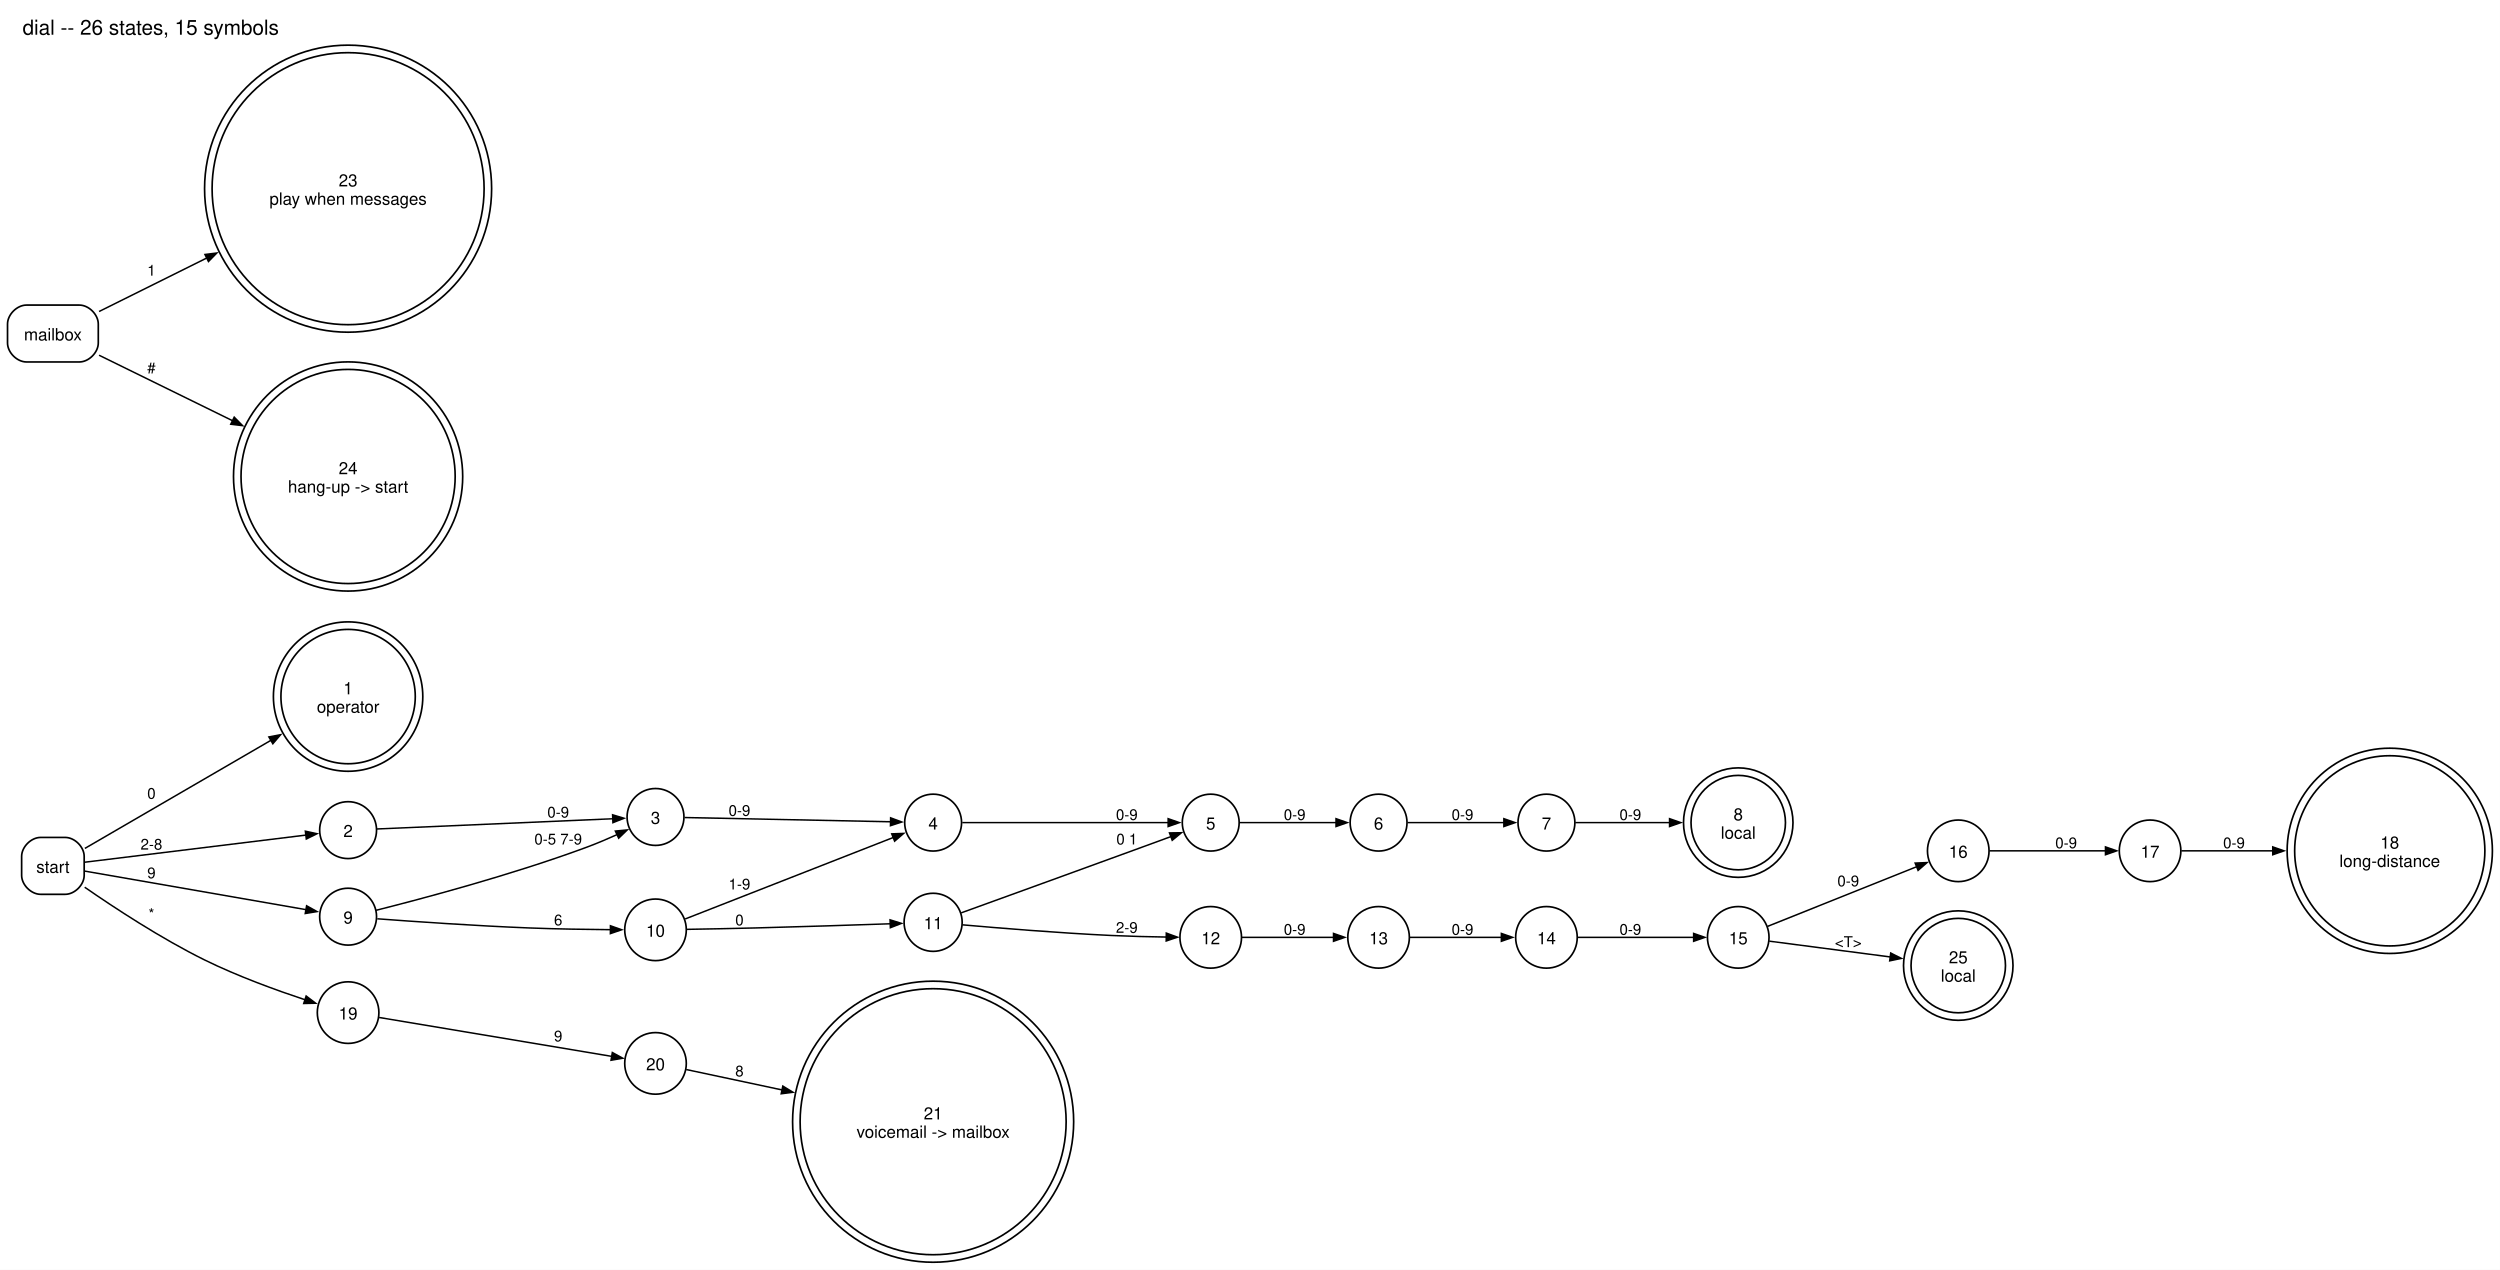
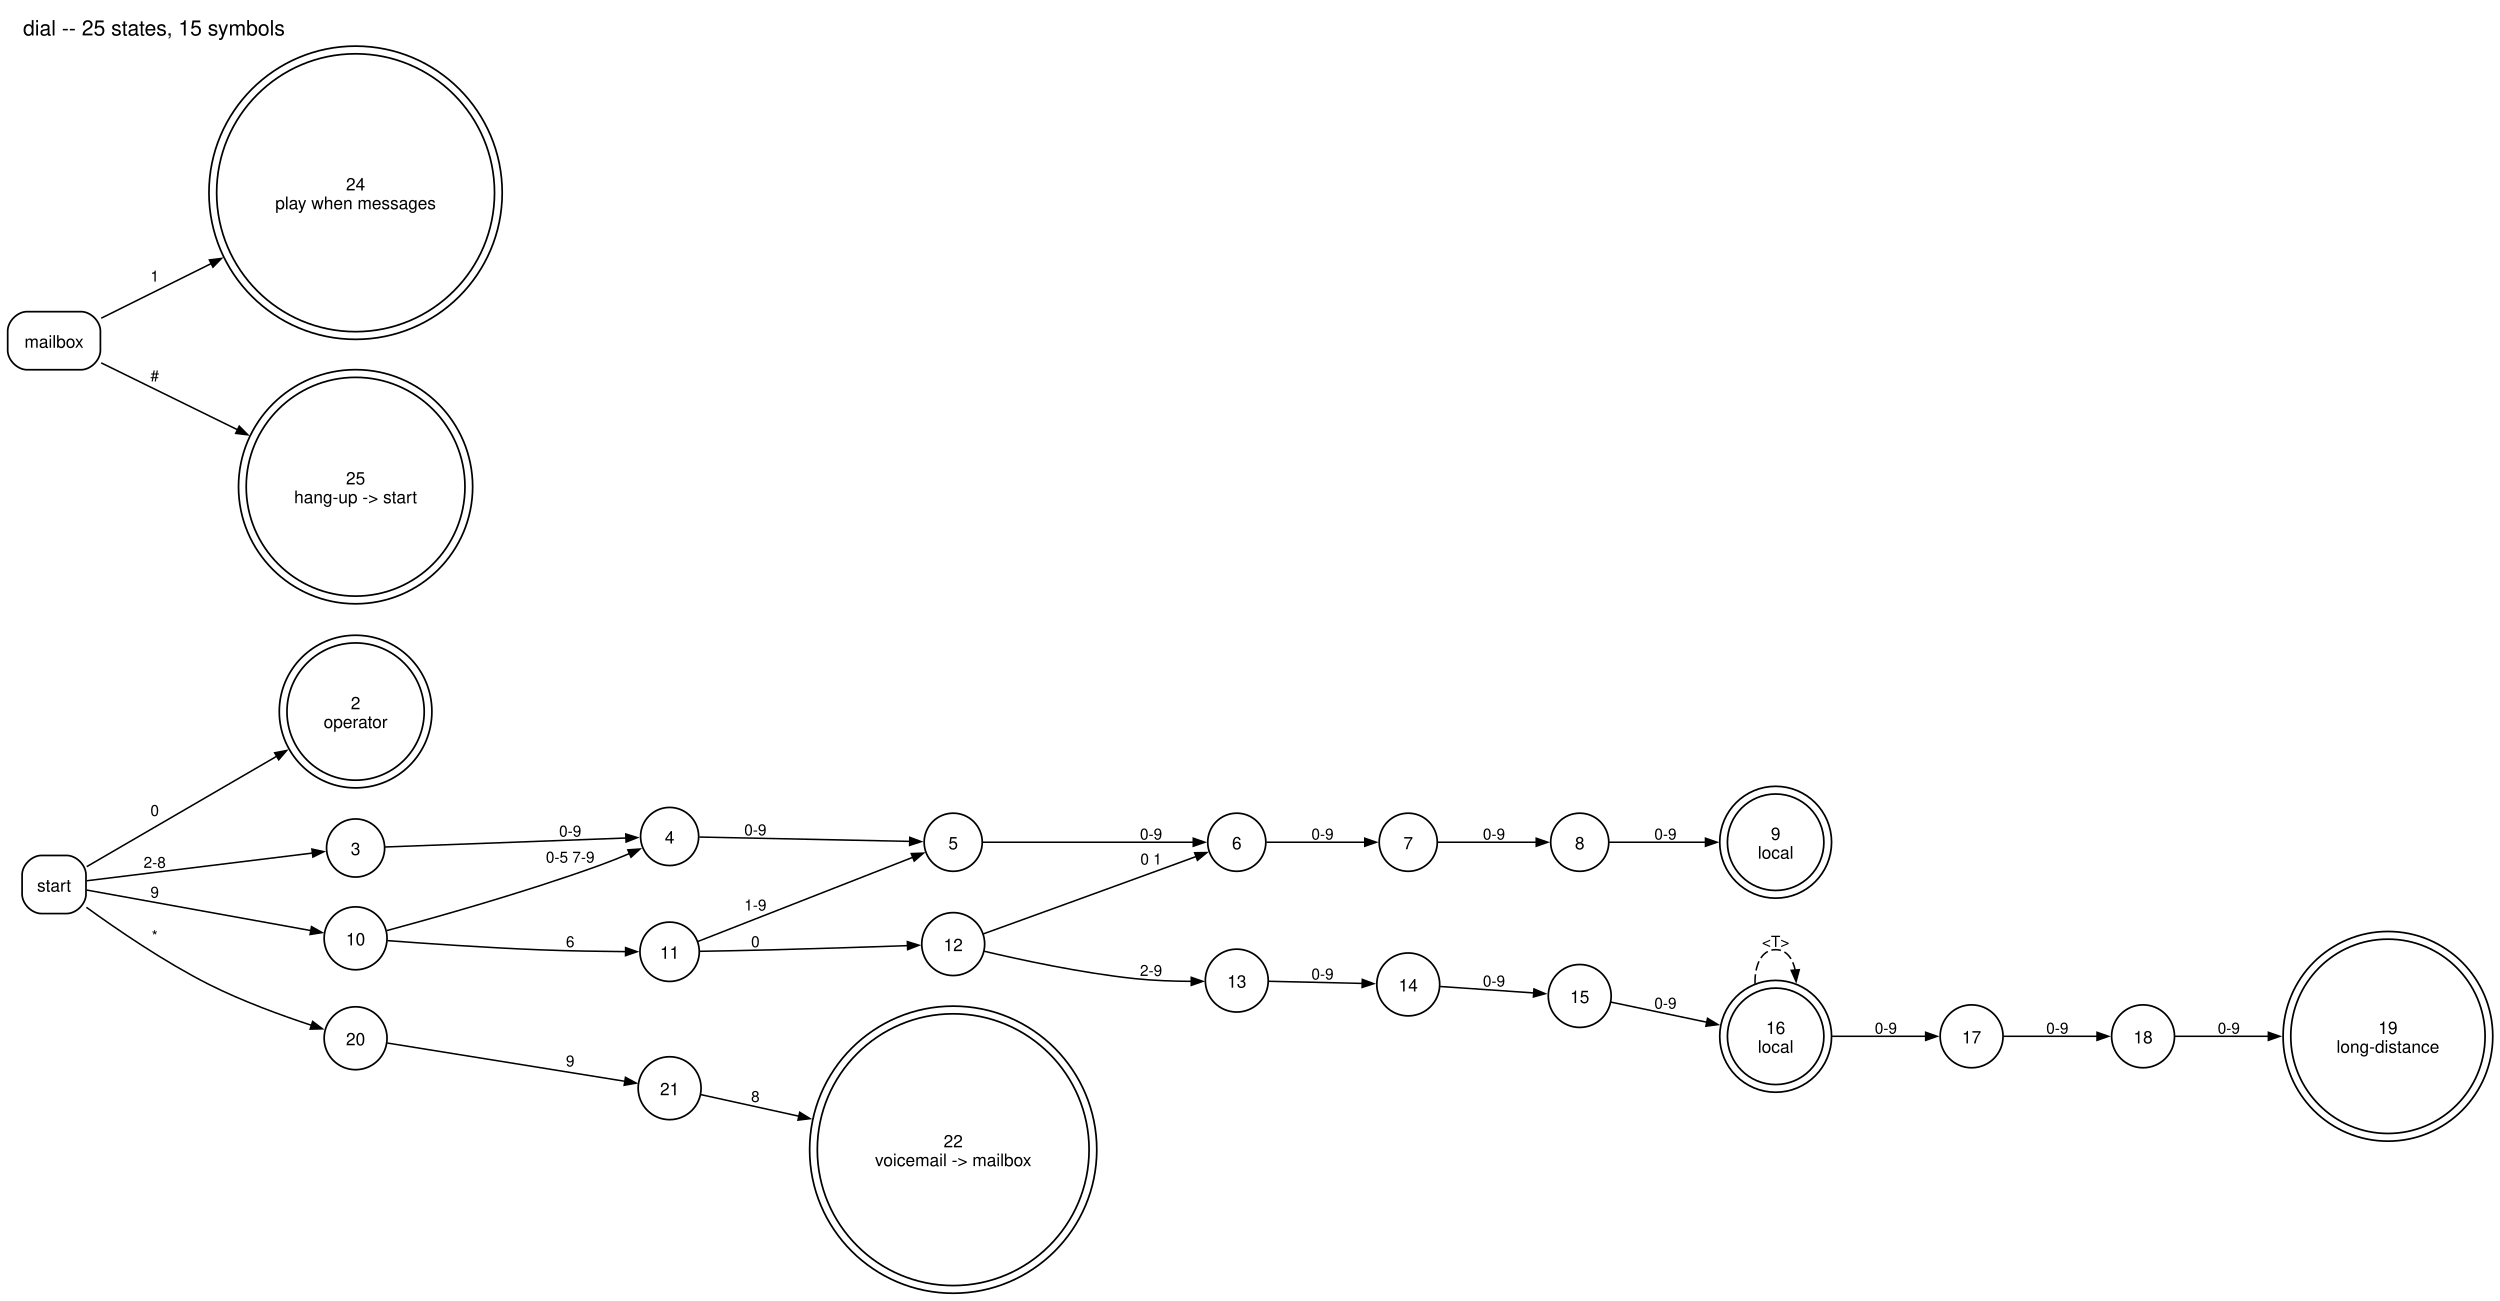
- <svg xmlns="http://www.w3.org/2000/svg" width="1329pt" height="675pt" viewBox="0.00 0.00 1329.00 675.00">
-   <g id="graph0" class="graph" transform="scale(1 1) rotate(0) translate(4 671.01)">
-     <polygon fill="white" stroke="none" points="-4,4 -4,-671.01 1324.96,-671.01 1324.96,4 -4,4" />
-     <text xml:space="preserve" text-anchor="start" x="8" y="-652.56" font-family="Helvetica,sans-Serif" font-size="11.00">dial -- 26 states, 15 symbols</text>
+ <svg xmlns="http://www.w3.org/2000/svg" width="1301pt" height="677pt" viewBox="0.00 0.00 1301.00 677.00">
+   <g id="graph0" class="graph" transform="scale(1 1) rotate(0) translate(4 673.01)">
+     <polygon fill="white" stroke="none" points="-4,4 -4,-673.01 1297.24,-673.01 1297.24,4 -4,4" />
+     <text xml:space="preserve" text-anchor="start" x="8" y="-654.56" font-family="Helvetica,sans-Serif" font-size="11.00">dial -- 25 states, 15 symbols</text>
    <g id="node1" class="node start">
-       <path fill="none" stroke="black" stroke-width="0.9" d="M30.67,-225.83C30.67,-225.83 17.58,-225.83 17.58,-225.83 12.54,-225.83 7.5,-220.79 7.5,-215.75 7.5,-215.75 7.5,-205.67 7.5,-205.67 7.5,-200.63 12.54,-195.59 17.58,-195.59 17.58,-195.59 30.67,-195.59 30.67,-195.59 35.71,-195.59 40.75,-200.63 40.75,-205.67 40.75,-205.67 40.75,-215.75 40.75,-215.75 40.75,-220.79 35.71,-225.83 30.67,-225.83" />
-       <text xml:space="preserve" text-anchor="middle" x="24.12" y="-207.04" font-family="Helvetica,sans-Serif" font-size="9.00">start</text>
+       <path fill="none" stroke="black" stroke-width="0.9" d="M30.67,-227.83C30.67,-227.83 17.58,-227.83 17.58,-227.83 12.54,-227.83 7.5,-222.79 7.5,-217.75 7.5,-217.75 7.5,-207.67 7.5,-207.67 7.5,-202.63 12.54,-197.59 17.58,-197.59 17.58,-197.59 30.67,-197.59 30.67,-197.59 35.71,-197.59 40.75,-202.63 40.75,-207.67 40.75,-207.67 40.75,-217.75 40.75,-217.75 40.75,-222.79 35.71,-227.83 30.67,-227.83" />
+       <text xml:space="preserve" text-anchor="middle" x="24.12" y="-209.04" font-family="Helvetica,sans-Serif" font-size="9.00">start</text>
    </g>
    <g id="node2" class="node">
-       <ellipse fill="none" stroke="black" stroke-width="0.9" cx="181.05" cy="-300.71" rx="35.71" ry="35.71" />
-       <ellipse fill="none" stroke="black" stroke-width="0.9" cx="181.05" cy="-300.71" rx="39.71" ry="39.71" />
-       <text xml:space="preserve" text-anchor="middle" x="181.05" y="-301.91" font-family="Helvetica,sans-Serif" font-size="9.00">1</text>
-       <text xml:space="preserve" text-anchor="middle" x="181.05" y="-292.16" font-family="Helvetica,sans-Serif" font-size="9.00">operator</text>
+       <ellipse fill="none" stroke="black" stroke-width="0.9" cx="181.05" cy="-302.71" rx="35.71" ry="35.71" />
+       <ellipse fill="none" stroke="black" stroke-width="0.9" cx="181.05" cy="-302.71" rx="39.71" ry="39.71" />
+       <text xml:space="preserve" text-anchor="middle" x="181.05" y="-303.91" font-family="Helvetica,sans-Serif" font-size="9.00">2</text>
+       <text xml:space="preserve" text-anchor="middle" x="181.05" y="-294.16" font-family="Helvetica,sans-Serif" font-size="9.00">operator</text>
    </g>
    <g id="edge1" class="edge">
-       <path fill="none" stroke="black" stroke-width="0.8" d="M41.12,-220C64.34,-233.49 108.12,-258.92 140.35,-277.65" />
-       <polygon fill="black" stroke="black" stroke-width="0.8" points="138.93,-279.25 145.18,-280.45 141.04,-275.62 138.93,-279.25" />
-       <text xml:space="preserve" text-anchor="middle" x="76.5" y="-246.4" font-family="Helvetica,sans-Serif" font-size="8.00"> 0 </text>
+       <path fill="none" stroke="black" stroke-width="0.8" d="M41.12,-222C64.34,-235.49 108.12,-260.92 140.35,-279.65" />
+       <polygon fill="black" stroke="black" stroke-width="0.8" points="138.93,-281.25 145.18,-282.45 141.04,-277.62 138.93,-281.25" />
+       <text xml:space="preserve" text-anchor="middle" x="76.5" y="-248.4" font-family="Helvetica,sans-Serif" font-size="8.00"> 0 </text>
    </g>
    <g id="node3" class="node">
-       <ellipse fill="none" stroke="black" stroke-width="0.9" cx="181.05" cy="-229.71" rx="15.12" ry="15.12" />
-       <text xml:space="preserve" text-anchor="middle" x="181.05" y="-226.04" font-family="Helvetica,sans-Serif" font-size="9.00">2</text>
+       <ellipse fill="none" stroke="black" stroke-width="0.9" cx="181.05" cy="-231.71" rx="15.12" ry="15.12" />
+       <text xml:space="preserve" text-anchor="middle" x="181.05" y="-228.04" font-family="Helvetica,sans-Serif" font-size="9.00">3</text>
    </g>
    <g id="edge2" class="edge">
-       <path fill="none" stroke="black" stroke-width="0.8" d="M41.12,-212.67C69.18,-216.11 127.26,-223.24 158.71,-227.09" />
-       <polygon fill="black" stroke="black" stroke-width="0.8" points="158.32,-229.16 164.53,-227.81 158.83,-224.99 158.32,-229.16" />
-       <text xml:space="preserve" text-anchor="middle" x="76.5" y="-219.35" font-family="Helvetica,sans-Serif" font-size="8.00"> 2-8 </text>
+       <path fill="none" stroke="black" stroke-width="0.8" d="M41.12,-214.67C69.18,-218.11 127.26,-225.24 158.71,-229.09" />
+       <polygon fill="black" stroke="black" stroke-width="0.8" points="158.32,-231.16 164.53,-229.81 158.83,-226.99 158.32,-231.16" />
+       <text xml:space="preserve" text-anchor="middle" x="76.5" y="-221.35" font-family="Helvetica,sans-Serif" font-size="8.00"> 2-8 </text>
    </g>
    <g id="node10" class="node">
-       <ellipse fill="none" stroke="black" stroke-width="0.9" cx="181.05" cy="-183.71" rx="15.12" ry="15.12" />
-       <text xml:space="preserve" text-anchor="middle" x="181.05" y="-180.04" font-family="Helvetica,sans-Serif" font-size="9.00">9</text>
+       <ellipse fill="none" stroke="black" stroke-width="0.9" cx="181.05" cy="-184.71" rx="16.37" ry="16.37" />
+       <text xml:space="preserve" text-anchor="middle" x="181.05" y="-181.04" font-family="Helvetica,sans-Serif" font-size="9.00">10</text>
    </g>
    <g id="edge3" class="edge">
-       <path fill="none" stroke="black" stroke-width="0.8" d="M41.12,-207.92C69.18,-203.03 127.26,-192.91 158.71,-187.43" />
-       <polygon fill="black" stroke="black" stroke-width="0.8" points="158.99,-189.51 164.54,-186.41 158.26,-185.38 158.99,-189.51" />
-       <text xml:space="preserve" text-anchor="middle" x="76.5" y="-204.13" font-family="Helvetica,sans-Serif" font-size="8.00"> 9 </text>
+       <path fill="none" stroke="black" stroke-width="0.8" d="M41.12,-209.82C68.89,-204.8 126.08,-194.47 157.74,-188.74" />
+       <polygon fill="black" stroke="black" stroke-width="0.8" points="158.11,-190.81 163.64,-187.68 157.36,-186.68 158.11,-190.81" />
+       <text xml:space="preserve" text-anchor="middle" x="76.5" y="-205.84" font-family="Helvetica,sans-Serif" font-size="8.00"> 9 </text>
    </g>
    <g id="node20" class="node">
      <ellipse fill="none" stroke="black" stroke-width="0.9" cx="181.05" cy="-132.71" rx="16.37" ry="16.37" />
-       <text xml:space="preserve" text-anchor="middle" x="181.05" y="-129.04" font-family="Helvetica,sans-Serif" font-size="9.00">19</text>
+       <text xml:space="preserve" text-anchor="middle" x="181.05" y="-129.04" font-family="Helvetica,sans-Serif" font-size="9.00">20</text>
    </g>
    <g id="edge4" class="edge">
-       <path fill="none" stroke="black" stroke-width="0.8" d="M41.03,-199.36C56.71,-188.49 81.62,-172.12 104.75,-160.71 122.21,-152.09 143.03,-144.55 158.34,-139.47" />
-       <polygon fill="black" stroke="black" stroke-width="0.8" points="158.75,-141.54 163.81,-137.69 157.45,-137.55 158.75,-141.54" />
-       <text xml:space="preserve" text-anchor="middle" x="76.5" y="-182.4" font-family="Helvetica,sans-Serif" font-size="8.00"> * </text>
+       <path fill="none" stroke="black" stroke-width="0.8" d="M40.96,-200.85C56.59,-189.52 81.46,-172.46 104.75,-160.71 122.14,-151.94 142.96,-144.41 158.29,-139.37" />
+       <polygon fill="black" stroke="black" stroke-width="0.8" points="158.7,-141.45 163.77,-137.61 157.41,-137.45 158.7,-141.45" />
+       <text xml:space="preserve" text-anchor="middle" x="76.5" y="-183.13" font-family="Helvetica,sans-Serif" font-size="8.00"> * </text>
    </g>
    <g id="node4" class="node">
-       <ellipse fill="none" stroke="black" stroke-width="0.9" cx="344.47" cy="-236.71" rx="15.12" ry="15.12" />
-       <text xml:space="preserve" text-anchor="middle" x="344.47" y="-233.04" font-family="Helvetica,sans-Serif" font-size="9.00">3</text>
+       <ellipse fill="none" stroke="black" stroke-width="0.9" cx="344.47" cy="-237.71" rx="15.12" ry="15.12" />
+       <text xml:space="preserve" text-anchor="middle" x="344.47" y="-234.04" font-family="Helvetica,sans-Serif" font-size="9.00">4</text>
    </g>
    <g id="edge5" class="edge">
-       <path fill="none" stroke="black" stroke-width="0.8" d="M196.38,-230.33C224.78,-231.56 288.39,-234.32 321.89,-235.77" />
-       <polygon fill="black" stroke="black" stroke-width="0.8" points="321.65,-237.87 327.73,-236.03 321.83,-233.67 321.65,-237.87" />
-       <text xml:space="preserve" text-anchor="middle" x="292.73" y="-236.42" font-family="Helvetica,sans-Serif" font-size="8.00"> 0-9 </text>
+       <path fill="none" stroke="black" stroke-width="0.8" d="M196.38,-232.24C224.78,-233.3 288.39,-235.66 321.89,-236.91" />
+       <polygon fill="black" stroke="black" stroke-width="0.8" points="321.66,-239 327.73,-237.13 321.82,-234.8 321.66,-239" />
+       <text xml:space="preserve" text-anchor="middle" x="292.73" y="-237.66" font-family="Helvetica,sans-Serif" font-size="8.00"> 0-9 </text>
    </g>
    <g id="node5" class="node">
-       <ellipse fill="none" stroke="black" stroke-width="0.9" cx="492.05" cy="-233.71" rx="15.12" ry="15.12" />
-       <text xml:space="preserve" text-anchor="middle" x="492.05" y="-230.04" font-family="Helvetica,sans-Serif" font-size="9.00">4</text>
+       <ellipse fill="none" stroke="black" stroke-width="0.9" cx="492.05" cy="-234.71" rx="15.12" ry="15.12" />
+       <text xml:space="preserve" text-anchor="middle" x="492.05" y="-231.04" font-family="Helvetica,sans-Serif" font-size="9.00">5</text>
    </g>
    <g id="edge6" class="edge">
-       <path fill="none" stroke="black" stroke-width="0.8" d="M359.96,-236.41C385.68,-235.88 439.44,-234.77 469.51,-234.15" />
-       <polygon fill="black" stroke="black" stroke-width="0.8" points="469.45,-236.26 475.4,-234.03 469.36,-232.06 469.45,-236.26" />
-       <text xml:space="preserve" text-anchor="middle" x="389.09" y="-237.31" font-family="Helvetica,sans-Serif" font-size="8.00"> 0-9 </text>
+       <path fill="none" stroke="black" stroke-width="0.8" d="M359.96,-237.41C385.68,-236.88 439.44,-235.77 469.51,-235.15" />
+       <polygon fill="black" stroke="black" stroke-width="0.8" points="469.45,-237.26 475.4,-235.03 469.36,-233.06 469.45,-237.26" />
+       <text xml:space="preserve" text-anchor="middle" x="389.09" y="-238.31" font-family="Helvetica,sans-Serif" font-size="8.00"> 0-9 </text>
    </g>
    <g id="node6" class="node">
-       <ellipse fill="none" stroke="black" stroke-width="0.9" cx="639.62" cy="-233.71" rx="15.12" ry="15.12" />
-       <text xml:space="preserve" text-anchor="middle" x="639.62" y="-230.04" font-family="Helvetica,sans-Serif" font-size="9.00">5</text>
+       <ellipse fill="none" stroke="black" stroke-width="0.9" cx="639.62" cy="-234.71" rx="15.12" ry="15.12" />
+       <text xml:space="preserve" text-anchor="middle" x="639.62" y="-231.04" font-family="Helvetica,sans-Serif" font-size="9.00">6</text>
    </g>
    <g id="edge7" class="edge">
-       <path fill="none" stroke="black" stroke-width="0.8" d="M507.54,-233.71C533.26,-233.71 587.02,-233.71 617.09,-233.71" />
-       <polygon fill="black" stroke="black" stroke-width="0.8" points="616.98,-235.81 622.98,-233.71 616.98,-231.61 616.98,-235.81" />
-       <text xml:space="preserve" text-anchor="middle" x="595.01" y="-235.11" font-family="Helvetica,sans-Serif" font-size="8.00"> 0-9 </text>
+       <path fill="none" stroke="black" stroke-width="0.8" d="M507.54,-234.71C533.26,-234.71 587.02,-234.71 617.09,-234.71" />
+       <polygon fill="black" stroke="black" stroke-width="0.8" points="616.98,-236.81 622.98,-234.71 616.98,-232.61 616.98,-236.81" />
+       <text xml:space="preserve" text-anchor="middle" x="595.01" y="-236.11" font-family="Helvetica,sans-Serif" font-size="8.00"> 0-9 </text>
    </g>
    <g id="node7" class="node">
-       <ellipse fill="none" stroke="black" stroke-width="0.9" cx="728.85" cy="-233.71" rx="15.12" ry="15.12" />
-       <text xml:space="preserve" text-anchor="middle" x="728.85" y="-230.04" font-family="Helvetica,sans-Serif" font-size="9.00">6</text>
+       <ellipse fill="none" stroke="black" stroke-width="0.9" cx="728.85" cy="-234.71" rx="15.12" ry="15.12" />
+       <text xml:space="preserve" text-anchor="middle" x="728.85" y="-231.04" font-family="Helvetica,sans-Serif" font-size="9.00">7</text>
    </g>
    <g id="edge8" class="edge">
-       <path fill="none" stroke="black" stroke-width="0.8" d="M655.03,-233.71C669.04,-233.71 690.51,-233.71 706.51,-233.71" />
-       <polygon fill="black" stroke="black" stroke-width="0.8" points="706.22,-235.81 712.22,-233.71 706.22,-231.61 706.22,-235.81" />
-       <text xml:space="preserve" text-anchor="middle" x="684.24" y="-235.11" font-family="Helvetica,sans-Serif" font-size="8.00"> 0-9 </text>
+       <path fill="none" stroke="black" stroke-width="0.8" d="M655.03,-234.71C669.04,-234.71 690.51,-234.71 706.51,-234.71" />
+       <polygon fill="black" stroke="black" stroke-width="0.8" points="706.22,-236.81 712.22,-234.71 706.22,-232.61 706.22,-236.81" />
+       <text xml:space="preserve" text-anchor="middle" x="684.24" y="-236.11" font-family="Helvetica,sans-Serif" font-size="8.00"> 0-9 </text>
    </g>
    <g id="node8" class="node">
-       <ellipse fill="none" stroke="black" stroke-width="0.9" cx="818.09" cy="-233.71" rx="15.12" ry="15.12" />
-       <text xml:space="preserve" text-anchor="middle" x="818.09" y="-230.04" font-family="Helvetica,sans-Serif" font-size="9.00">7</text>
+       <ellipse fill="none" stroke="black" stroke-width="0.9" cx="818.09" cy="-234.71" rx="15.12" ry="15.12" />
+       <text xml:space="preserve" text-anchor="middle" x="818.09" y="-231.04" font-family="Helvetica,sans-Serif" font-size="9.00">8</text>
    </g>
    <g id="edge9" class="edge">
-       <path fill="none" stroke="black" stroke-width="0.8" d="M744.26,-233.71C758.28,-233.71 779.74,-233.71 795.74,-233.71" />
-       <polygon fill="black" stroke="black" stroke-width="0.8" points="795.45,-235.81 801.45,-233.71 795.45,-231.61 795.45,-235.81" />
-       <text xml:space="preserve" text-anchor="middle" x="773.47" y="-235.11" font-family="Helvetica,sans-Serif" font-size="8.00"> 0-9 </text>
+       <path fill="none" stroke="black" stroke-width="0.8" d="M744.26,-234.71C758.28,-234.71 779.74,-234.71 795.74,-234.71" />
+       <polygon fill="black" stroke="black" stroke-width="0.8" points="795.45,-236.81 801.45,-234.71 795.45,-232.61 795.45,-236.81" />
+       <text xml:space="preserve" text-anchor="middle" x="773.47" y="-236.11" font-family="Helvetica,sans-Serif" font-size="8.00"> 0-9 </text>
    </g>
    <g id="node9" class="node">
-       <ellipse fill="none" stroke="black" stroke-width="0.9" cx="920.05" cy="-233.71" rx="25.1" ry="25.1" />
-       <ellipse fill="none" stroke="black" stroke-width="0.9" cx="920.05" cy="-233.71" rx="29.1" ry="29.1" />
-       <text xml:space="preserve" text-anchor="middle" x="920.05" y="-234.91" font-family="Helvetica,sans-Serif" font-size="9.00">8</text>
-       <text xml:space="preserve" text-anchor="middle" x="920.05" y="-225.16" font-family="Helvetica,sans-Serif" font-size="9.00">local</text>
+       <ellipse fill="none" stroke="black" stroke-width="0.9" cx="920.05" cy="-234.71" rx="25.1" ry="25.1" />
+       <ellipse fill="none" stroke="black" stroke-width="0.9" cx="920.05" cy="-234.71" rx="29.1" ry="29.1" />
+       <text xml:space="preserve" text-anchor="middle" x="920.05" y="-235.91" font-family="Helvetica,sans-Serif" font-size="9.00">9</text>
+       <text xml:space="preserve" text-anchor="middle" x="920.05" y="-226.16" font-family="Helvetica,sans-Serif" font-size="9.00">local</text>
    </g>
    <g id="edge10" class="edge">
-       <path fill="none" stroke="black" stroke-width="0.8" d="M833.41,-233.71C846.56,-233.71 866.59,-233.71 883.98,-233.71" />
-       <polygon fill="black" stroke="black" stroke-width="0.8" points="883.53,-235.81 889.53,-233.71 883.53,-231.61 883.53,-235.81" />
-       <text xml:space="preserve" text-anchor="middle" x="862.7" y="-235.11" font-family="Helvetica,sans-Serif" font-size="8.00"> 0-9 </text>
+       <path fill="none" stroke="black" stroke-width="0.8" d="M833.41,-234.71C846.56,-234.71 866.59,-234.71 883.98,-234.71" />
+       <polygon fill="black" stroke="black" stroke-width="0.8" points="883.53,-236.81 889.53,-234.71 883.53,-232.61 883.53,-236.81" />
+       <text xml:space="preserve" text-anchor="middle" x="862.7" y="-236.11" font-family="Helvetica,sans-Serif" font-size="8.00"> 0-9 </text>
    </g>
    <g id="edge11" class="edge">
-       <path fill="none" stroke="black" stroke-width="0.8" d="M195.87,-187.09C219.29,-192.97 268.12,-205.88 308.1,-220.71 313.43,-222.69 319.09,-225.1 324.28,-227.45" />
-       <polygon fill="black" stroke="black" stroke-width="0.8" points="323.12,-229.22 329.45,-229.83 324.89,-225.41 323.12,-229.22" />
-       <text xml:space="preserve" text-anchor="middle" x="292.73" y="-222.11" font-family="Helvetica,sans-Serif" font-size="8.00"> 0-5 7-9 </text>
+       <path fill="none" stroke="black" stroke-width="0.8" d="M197.36,-188.75C221.26,-195.18 268.77,-208.49 308.1,-222.71 313.19,-224.55 318.61,-226.73 323.63,-228.85" />
+       <polygon fill="black" stroke="black" stroke-width="0.8" points="322.72,-230.74 329.06,-231.19 324.38,-226.89 322.72,-230.74" />
+       <text xml:space="preserve" text-anchor="middle" x="292.73" y="-224.11" font-family="Helvetica,sans-Serif" font-size="8.00"> 0-5 7-9 </text>
    </g>
    <g id="node11" class="node">
-       <ellipse fill="none" stroke="black" stroke-width="0.9" cx="344.47" cy="-176.71" rx="16.37" ry="16.37" />
-       <text xml:space="preserve" text-anchor="middle" x="344.47" y="-173.04" font-family="Helvetica,sans-Serif" font-size="9.00">10</text>
+       <ellipse fill="none" stroke="black" stroke-width="0.9" cx="344.47" cy="-177.71" rx="15.44" ry="15.44" />
+       <text xml:space="preserve" text-anchor="middle" x="344.47" y="-174.04" font-family="Helvetica,sans-Serif" font-size="9.00">11</text>
    </g>
    <g id="edge12" class="edge">
-       <path fill="none" stroke="black" stroke-width="0.8" d="M196.57,-182.58C215.25,-181.18 248.69,-178.83 277.35,-177.71 291.74,-177.15 307.89,-176.9 320.63,-176.79" />
-       <polygon fill="black" stroke="black" stroke-width="0.8" points="320.5,-178.89 326.49,-176.75 320.47,-174.69 320.5,-178.89" />
-       <text xml:space="preserve" text-anchor="middle" x="292.73" y="-179.11" font-family="Helvetica,sans-Serif" font-size="8.00"> 6 </text>
+       <path fill="none" stroke="black" stroke-width="0.8" d="M197.56,-183.51C216.41,-182.09 249.19,-179.81 277.35,-178.71 292.12,-178.13 308.75,-177.88 321.64,-177.78" />
+       <polygon fill="black" stroke="black" stroke-width="0.8" points="321.56,-179.88 327.55,-177.74 321.53,-175.68 321.56,-179.88" />
+       <text xml:space="preserve" text-anchor="middle" x="292.73" y="-180.11" font-family="Helvetica,sans-Serif" font-size="8.00"> 6 </text>
    </g>
    <g id="edge13" class="edge">
-       <path fill="none" stroke="black" stroke-width="0.8" d="M360.23,-182.49C386.46,-192.76 441.23,-214.21 470.9,-225.82" />
-       <polygon fill="black" stroke="black" stroke-width="0.8" points="470.05,-227.74 476.4,-227.98 471.58,-223.83 470.05,-227.74" />
-       <text xml:space="preserve" text-anchor="middle" x="389.09" y="-198.17" font-family="Helvetica,sans-Serif" font-size="8.00"> 1-9 </text>
+       <path fill="none" stroke="black" stroke-width="0.8" d="M359.16,-183.07C384.98,-193.18 440.95,-215.1 471,-226.86" />
+       <polygon fill="black" stroke="black" stroke-width="0.8" points="470.22,-228.81 476.58,-229.05 471.75,-224.9 470.22,-228.81" />
+       <text xml:space="preserve" text-anchor="middle" x="389.09" y="-199.17" font-family="Helvetica,sans-Serif" font-size="8.00"> 1-9 </text>
    </g>
    <g id="node12" class="node">
-       <ellipse fill="none" stroke="black" stroke-width="0.9" cx="492.05" cy="-180.71" rx="15.44" ry="15.44" />
-       <text xml:space="preserve" text-anchor="middle" x="492.05" y="-177.04" font-family="Helvetica,sans-Serif" font-size="9.00">11</text>
+       <ellipse fill="none" stroke="black" stroke-width="0.9" cx="492.05" cy="-181.71" rx="16.37" ry="16.37" />
+       <text xml:space="preserve" text-anchor="middle" x="492.05" y="-178.04" font-family="Helvetica,sans-Serif" font-size="9.00">12</text>
    </g>
    <g id="edge14" class="edge">
-       <path fill="none" stroke="black" stroke-width="0.8" d="M360.9,-176.96C371.22,-177.13 385.09,-177.4 397.34,-177.71 422.04,-178.34 450.41,-179.28 469.4,-179.94" />
-       <polygon fill="black" stroke="black" stroke-width="0.8" points="469.16,-182.03 475.23,-180.14 469.31,-177.83 469.16,-182.03" />
-       <text xml:space="preserve" text-anchor="middle" x="389.09" y="-179.11" font-family="Helvetica,sans-Serif" font-size="8.00"> 0 </text>
+       <path fill="none" stroke="black" stroke-width="0.8" d="M360,-177.94C370.4,-178.12 384.73,-178.39 397.34,-178.71 421.61,-179.33 449.42,-180.25 468.4,-180.9" />
+       <polygon fill="black" stroke="black" stroke-width="0.8" points="468.18,-183 474.25,-181.11 468.33,-178.8 468.18,-183" />
+       <text xml:space="preserve" text-anchor="middle" x="389.09" y="-180.11" font-family="Helvetica,sans-Serif" font-size="8.00"> 0 </text>
    </g>
    <g id="edge15" class="edge">
-       <path fill="none" stroke="black" stroke-width="0.8" d="M506.97,-185.74C527.89,-193.31 568.65,-208.07 603.26,-220.71 608.24,-222.53 613.62,-224.5 618.64,-226.35" />
-       <polygon fill="black" stroke="black" stroke-width="0.8" points="617.7,-228.24 624.06,-228.34 619.15,-224.3 617.7,-228.24" />
-       <text xml:space="preserve" text-anchor="middle" x="595.01" y="-222.11" font-family="Helvetica,sans-Serif" font-size="8.00"> 0 1 </text>
+       <path fill="none" stroke="black" stroke-width="0.8" d="M507.67,-187C528.79,-194.63 569.03,-209.21 603.26,-221.71 608.24,-223.53 613.62,-225.5 618.64,-227.35" />
+       <polygon fill="black" stroke="black" stroke-width="0.8" points="617.7,-229.24 624.06,-229.34 619.15,-225.3 617.7,-229.24" />
+       <text xml:space="preserve" text-anchor="middle" x="595.01" y="-223.11" font-family="Helvetica,sans-Serif" font-size="8.00"> 0 1 </text>
    </g>
    <g id="node13" class="node">
-       <ellipse fill="none" stroke="black" stroke-width="0.9" cx="639.62" cy="-172.71" rx="16.37" ry="16.37" />
-       <text xml:space="preserve" text-anchor="middle" x="639.62" y="-169.04" font-family="Helvetica,sans-Serif" font-size="9.00">12</text>
+       <ellipse fill="none" stroke="black" stroke-width="0.9" cx="639.62" cy="-162.71" rx="16.37" ry="16.37" />
+       <text xml:space="preserve" text-anchor="middle" x="639.62" y="-159.04" font-family="Helvetica,sans-Serif" font-size="9.00">13</text>
    </g>
    <g id="edge16" class="edge">
-       <path fill="none" stroke="black" stroke-width="0.8" d="M507.64,-179.37C526.06,-177.73 558.73,-175.03 586.76,-173.71 596.41,-173.26 607.08,-173.01 616.23,-172.87" />
-       <polygon fill="black" stroke="black" stroke-width="0.8" points="616,-174.98 621.97,-172.8 615.95,-170.78 616,-174.98" />
-       <text xml:space="preserve" text-anchor="middle" x="595.01" y="-175.11" font-family="Helvetica,sans-Serif" font-size="8.00"> 2-9 </text>
+       <path fill="none" stroke="black" stroke-width="0.8" d="M508.18,-177.98C526.61,-173.62 558.75,-166.65 586.76,-163.71 596.37,-162.7 607.04,-162.36 616.18,-162.31" />
+       <polygon fill="black" stroke="black" stroke-width="0.8" points="615.93,-164.41 621.94,-162.32 615.94,-160.21 615.93,-164.41" />
+       <text xml:space="preserve" text-anchor="middle" x="595.01" y="-165.11" font-family="Helvetica,sans-Serif" font-size="8.00"> 2-9 </text>
    </g>
    <g id="node14" class="node">
-       <ellipse fill="none" stroke="black" stroke-width="0.9" cx="728.85" cy="-172.71" rx="16.37" ry="16.37" />
-       <text xml:space="preserve" text-anchor="middle" x="728.85" y="-169.04" font-family="Helvetica,sans-Serif" font-size="9.00">13</text>
+       <ellipse fill="none" stroke="black" stroke-width="0.9" cx="728.85" cy="-160.71" rx="16.37" ry="16.37" />
+       <text xml:space="preserve" text-anchor="middle" x="728.85" y="-157.04" font-family="Helvetica,sans-Serif" font-size="9.00">14</text>
    </g>
    <g id="edge17" class="edge">
-       <path fill="none" stroke="black" stroke-width="0.8" d="M656.22,-172.71C669.78,-172.71 689.61,-172.71 704.97,-172.71" />
-       <polygon fill="black" stroke="black" stroke-width="0.8" points="704.89,-174.81 710.89,-172.71 704.89,-170.61 704.89,-174.81" />
-       <text xml:space="preserve" text-anchor="middle" x="684.24" y="-174.11" font-family="Helvetica,sans-Serif" font-size="8.00"> 0-9 </text>
+       <path fill="none" stroke="black" stroke-width="0.8" d="M656.22,-162.35C669.78,-162.04 689.61,-161.59 704.97,-161.24" />
+       <polygon fill="black" stroke="black" stroke-width="0.8" points="704.94,-163.34 710.89,-161.1 704.84,-159.14 704.94,-163.34" />
+       <text xml:space="preserve" text-anchor="middle" x="684.24" y="-163.29" font-family="Helvetica,sans-Serif" font-size="8.00"> 0-9 </text>
    </g>
    <g id="node15" class="node">
-       <ellipse fill="none" stroke="black" stroke-width="0.9" cx="818.09" cy="-172.71" rx="16.37" ry="16.37" />
-       <text xml:space="preserve" text-anchor="middle" x="818.09" y="-169.04" font-family="Helvetica,sans-Serif" font-size="9.00">14</text>
+       <ellipse fill="none" stroke="black" stroke-width="0.9" cx="818.09" cy="-154.71" rx="16.37" ry="16.37" />
+       <text xml:space="preserve" text-anchor="middle" x="818.09" y="-151.04" font-family="Helvetica,sans-Serif" font-size="9.00">15</text>
    </g>
    <g id="edge18" class="edge">
-       <path fill="none" stroke="black" stroke-width="0.8" d="M745.45,-172.71C759.01,-172.71 778.84,-172.71 794.2,-172.71" />
-       <polygon fill="black" stroke="black" stroke-width="0.8" points="794.12,-174.81 800.12,-172.71 794.12,-170.61 794.12,-174.81" />
-       <text xml:space="preserve" text-anchor="middle" x="773.47" y="-174.11" font-family="Helvetica,sans-Serif" font-size="8.00"> 0-9 </text>
+       <path fill="none" stroke="black" stroke-width="0.8" d="M745.45,-159.64C759.01,-158.71 778.84,-157.34 794.2,-156.28" />
+       <polygon fill="black" stroke="black" stroke-width="0.8" points="794.28,-158.38 800.12,-155.88 793.99,-154.19 794.28,-158.38" />
+       <text xml:space="preserve" text-anchor="middle" x="773.47" y="-159.65" font-family="Helvetica,sans-Serif" font-size="8.00"> 0-9 </text>
    </g>
    <g id="node16" class="node">
-       <ellipse fill="none" stroke="black" stroke-width="0.9" cx="920.05" cy="-172.71" rx="16.37" ry="16.37" />
-       <text xml:space="preserve" text-anchor="middle" x="920.05" y="-169.04" font-family="Helvetica,sans-Serif" font-size="9.00">15</text>
+       <ellipse fill="none" stroke="black" stroke-width="0.9" cx="920.05" cy="-133.71" rx="25.1" ry="25.1" />
+       <ellipse fill="none" stroke="black" stroke-width="0.9" cx="920.05" cy="-133.71" rx="29.1" ry="29.1" />
+       <text xml:space="preserve" text-anchor="middle" x="920.05" y="-134.91" font-family="Helvetica,sans-Serif" font-size="9.00">16</text>
+       <text xml:space="preserve" text-anchor="middle" x="920.05" y="-125.16" font-family="Helvetica,sans-Serif" font-size="9.00">local</text>
    </g>
    <g id="edge19" class="edge">
-       <path fill="none" stroke="black" stroke-width="0.8" d="M834.71,-172.71C851.29,-172.71 877.64,-172.71 896.48,-172.71" />
-       <polygon fill="black" stroke="black" stroke-width="0.8" points="896.33,-174.81 902.33,-172.71 896.33,-170.61 896.33,-174.81" />
-       <text xml:space="preserve" text-anchor="middle" x="862.7" y="-174.11" font-family="Helvetica,sans-Serif" font-size="8.00"> 0-9 </text>
+       <path fill="none" stroke="black" stroke-width="0.8" d="M834.27,-151.52C847.58,-148.73 867.42,-144.56 884.57,-140.96" />
+       <polygon fill="black" stroke="black" stroke-width="0.8" points="884.6,-143.09 890.04,-139.8 883.74,-138.98 884.6,-143.09" />
+       <text xml:space="preserve" text-anchor="middle" x="862.7" y="-148.11" font-family="Helvetica,sans-Serif" font-size="8.00"> 0-9 </text>
+     </g>
+     <g id="edge21" class="edge settle">
+       <path fill="none" stroke="black" stroke-width="0.8" stroke-dasharray="5,2" d="M909.31,-161.01C909.08,-170.82 912.66,-178.81 920.05,-178.81 925.6,-178.81 929,-174.32 930.26,-167.93" />
+       <polygon fill="black" stroke="black" stroke-width="0.8" points="932.33,-168.37 930.7,-162.22 928.14,-168.04 932.33,-168.37" />
+       <text xml:space="preserve" text-anchor="middle" x="920.05" y="-180.21" font-family="Helvetica,sans-Serif" font-size="8.00"> &lt;T&gt; </text>
    </g>
    <g id="node17" class="node">
-       <ellipse fill="none" stroke="black" stroke-width="0.9" cx="1037.01" cy="-218.71" rx="16.37" ry="16.37" />
-       <text xml:space="preserve" text-anchor="middle" x="1037.01" y="-215.04" font-family="Helvetica,sans-Serif" font-size="9.00">16</text>
+       <ellipse fill="none" stroke="black" stroke-width="0.9" cx="1022.02" cy="-133.71" rx="16.37" ry="16.37" />
+       <text xml:space="preserve" text-anchor="middle" x="1022.02" y="-130.04" font-family="Helvetica,sans-Serif" font-size="9.00">17</text>
    </g>
    <g id="edge20" class="edge">
-       <path fill="none" stroke="black" stroke-width="0.8" d="M935.61,-178.54C955.65,-186.56 991.86,-201.04 1014.88,-210.26" />
-       <polygon fill="black" stroke="black" stroke-width="0.8" points="1014.09,-212.2 1020.44,-212.48 1015.65,-208.3 1014.09,-212.2" />
-       <text xml:space="preserve" text-anchor="middle" x="978.53" y="-199.86" font-family="Helvetica,sans-Serif" font-size="8.00"> 0-9 </text>
-     </g>
-     <g id="node26" class="node">
-       <ellipse fill="none" stroke="black" stroke-width="0.9" cx="1037.01" cy="-157.71" rx="25.1" ry="25.1" />
-       <ellipse fill="none" stroke="black" stroke-width="0.9" cx="1037.01" cy="-157.71" rx="29.1" ry="29.1" />
-       <text xml:space="preserve" text-anchor="middle" x="1037.01" y="-158.91" font-family="Helvetica,sans-Serif" font-size="9.00">25</text>
-       <text xml:space="preserve" text-anchor="middle" x="1037.01" y="-149.16" font-family="Helvetica,sans-Serif" font-size="9.00">local</text>
-     </g>
-     <g id="edge21" class="edge">
-       <path fill="none" stroke="black" stroke-width="0.8" d="M936.56,-170.69C952.97,-168.55 979.41,-165.1 1000.9,-162.29" />
-       <polygon fill="black" stroke="black" stroke-width="0.8" points="1001.1,-164.38 1006.78,-161.52 1000.56,-160.22 1001.1,-164.38" />
-       <text xml:space="preserve" text-anchor="middle" x="978.53" y="-167.51" font-family="Helvetica,sans-Serif" font-size="8.00"> &lt;T&gt; </text>
+       <path fill="none" stroke="black" stroke-width="0.8" d="M949.43,-133.71C964.87,-133.71 983.71,-133.71 998.18,-133.71" />
+       <polygon fill="black" stroke="black" stroke-width="0.8" points="998.11,-135.81 1004.11,-133.71 998.11,-131.61 998.11,-135.81" />
+       <text xml:space="preserve" text-anchor="middle" x="977.41" y="-135.11" font-family="Helvetica,sans-Serif" font-size="8.00"> 0-9 </text>
    </g>
    <g id="node18" class="node">
-       <ellipse fill="none" stroke="black" stroke-width="0.9" cx="1138.98" cy="-218.71" rx="16.37" ry="16.37" />
-       <text xml:space="preserve" text-anchor="middle" x="1138.98" y="-215.04" font-family="Helvetica,sans-Serif" font-size="9.00">17</text>
+       <ellipse fill="none" stroke="black" stroke-width="0.9" cx="1111.25" cy="-133.71" rx="16.37" ry="16.37" />
+       <text xml:space="preserve" text-anchor="middle" x="1111.25" y="-130.04" font-family="Helvetica,sans-Serif" font-size="9.00">18</text>
    </g>
    <g id="edge22" class="edge">
-       <path fill="none" stroke="black" stroke-width="0.8" d="M1053.63,-218.71C1070.21,-218.71 1096.57,-218.71 1115.4,-218.71" />
-       <polygon fill="black" stroke="black" stroke-width="0.8" points="1115.26,-220.81 1121.26,-218.71 1115.26,-216.61 1115.26,-220.81" />
-       <text xml:space="preserve" text-anchor="middle" x="1094.36" y="-220.11" font-family="Helvetica,sans-Serif" font-size="8.00"> 0-9 </text>
+       <path fill="none" stroke="black" stroke-width="0.8" d="M1038.62,-133.71C1052.18,-133.71 1072.01,-133.71 1087.37,-133.71" />
+       <polygon fill="black" stroke="black" stroke-width="0.8" points="1087.29,-135.81 1093.29,-133.71 1087.29,-131.61 1087.29,-135.81" />
+       <text xml:space="preserve" text-anchor="middle" x="1066.64" y="-135.11" font-family="Helvetica,sans-Serif" font-size="8.00"> 0-9 </text>
    </g>
    <g id="node19" class="node">
-       <ellipse fill="none" stroke="black" stroke-width="0.9" cx="1266.4" cy="-218.71" rx="50.56" ry="50.56" />
-       <ellipse fill="none" stroke="black" stroke-width="0.9" cx="1266.4" cy="-218.71" rx="54.56" ry="54.56" />
-       <text xml:space="preserve" text-anchor="middle" x="1266.4" y="-219.91" font-family="Helvetica,sans-Serif" font-size="9.00">18</text>
-       <text xml:space="preserve" text-anchor="middle" x="1266.4" y="-210.16" font-family="Helvetica,sans-Serif" font-size="9.00">long-distance</text>
+       <ellipse fill="none" stroke="black" stroke-width="0.9" cx="1238.68" cy="-133.71" rx="50.56" ry="50.56" />
+       <ellipse fill="none" stroke="black" stroke-width="0.9" cx="1238.68" cy="-133.71" rx="54.56" ry="54.56" />
+       <text xml:space="preserve" text-anchor="middle" x="1238.68" y="-134.91" font-family="Helvetica,sans-Serif" font-size="9.00">19</text>
+       <text xml:space="preserve" text-anchor="middle" x="1238.68" y="-125.16" font-family="Helvetica,sans-Serif" font-size="9.00">long-distance</text>
    </g>
    <g id="edge23" class="edge">
-       <path fill="none" stroke="black" stroke-width="0.8" d="M1155.61,-218.71C1168.01,-218.71 1186.21,-218.71 1204.24,-218.71" />
-       <polygon fill="black" stroke="black" stroke-width="0.8" points="1204.19,-220.81 1210.19,-218.71 1204.19,-216.61 1204.19,-220.81" />
-       <text xml:space="preserve" text-anchor="middle" x="1183.59" y="-220.11" font-family="Helvetica,sans-Serif" font-size="8.00"> 0-9 </text>
+       <path fill="none" stroke="black" stroke-width="0.8" d="M1127.89,-133.71C1140.29,-133.71 1158.49,-133.71 1176.52,-133.71" />
+       <polygon fill="black" stroke="black" stroke-width="0.8" points="1176.46,-135.81 1182.46,-133.71 1176.46,-131.61 1176.46,-135.81" />
+       <text xml:space="preserve" text-anchor="middle" x="1155.87" y="-135.11" font-family="Helvetica,sans-Serif" font-size="8.00"> 0-9 </text>
    </g>
    <g id="node21" class="node">
-       <ellipse fill="none" stroke="black" stroke-width="0.9" cx="344.47" cy="-105.71" rx="16.37" ry="16.37" />
-       <text xml:space="preserve" text-anchor="middle" x="344.47" y="-102.04" font-family="Helvetica,sans-Serif" font-size="9.00">20</text>
+       <ellipse fill="none" stroke="black" stroke-width="0.9" cx="344.47" cy="-106.71" rx="16.37" ry="16.37" />
+       <text xml:space="preserve" text-anchor="middle" x="344.47" y="-103.04" font-family="Helvetica,sans-Serif" font-size="9.00">21</text>
    </g>
    <g id="edge24" class="edge">
-       <path fill="none" stroke="black" stroke-width="0.8" d="M197.53,-130.12C226.29,-125.31 288.05,-114.98 321.26,-109.43" />
-       <polygon fill="black" stroke="black" stroke-width="0.8" points="321.51,-111.51 327.08,-108.45 320.82,-107.37 321.51,-111.51" />
-       <text xml:space="preserve" text-anchor="middle" x="292.73" y="-117.4" font-family="Helvetica,sans-Serif" font-size="8.00"> 9 </text>
+       <path fill="none" stroke="black" stroke-width="0.8" d="M197.53,-130.22C226.29,-125.59 288.05,-115.64 321.26,-110.29" />
+       <polygon fill="black" stroke="black" stroke-width="0.8" points="321.49,-112.38 327.08,-109.35 320.82,-108.23 321.49,-112.38" />
+       <text xml:space="preserve" text-anchor="middle" x="292.73" y="-118.02" font-family="Helvetica,sans-Serif" font-size="8.00"> 9 </text>
    </g>
    <g id="node22" class="node">
      <ellipse fill="none" stroke="black" stroke-width="0.9" cx="492.05" cy="-74.71" rx="70.71" ry="70.71" />
      <ellipse fill="none" stroke="black" stroke-width="0.9" cx="492.05" cy="-74.71" rx="74.71" ry="74.71" />
-       <text xml:space="preserve" text-anchor="middle" x="492.05" y="-75.91" font-family="Helvetica,sans-Serif" font-size="9.00">21</text>
+       <text xml:space="preserve" text-anchor="middle" x="492.05" y="-75.91" font-family="Helvetica,sans-Serif" font-size="9.00">22</text>
      <text xml:space="preserve" text-anchor="middle" x="492.05" y="-66.16" font-family="Helvetica,sans-Serif" font-size="9.00">voicemail -&gt; mailbox</text>
    </g>
    <g id="edge25" class="edge">
-       <path fill="none" stroke="black" stroke-width="0.8" d="M360.77,-102.45C373.38,-99.77 392.29,-95.74 411.83,-91.58" />
-       <polygon fill="black" stroke="black" stroke-width="0.8" points="412.14,-93.66 417.57,-90.36 411.27,-89.55 412.14,-93.66" />
-       <text xml:space="preserve" text-anchor="middle" x="389.09" y="-98.8" font-family="Helvetica,sans-Serif" font-size="8.00"> 8 </text>
+       <path fill="none" stroke="black" stroke-width="0.8" d="M360.77,-103.35C373.38,-100.58 392.29,-96.42 411.83,-92.12" />
+       <polygon fill="black" stroke="black" stroke-width="0.8" points="412.17,-94.2 417.58,-90.86 411.26,-90.1 412.17,-94.2" />
+       <text xml:space="preserve" text-anchor="middle" x="389.09" y="-99.53" font-family="Helvetica,sans-Serif" font-size="8.00"> 8 </text>
    </g>
    <g id="node23" class="node start">
-       <path fill="none" stroke="black" stroke-width="0.9" d="M38.17,-508.83C38.17,-508.83 10.08,-508.83 10.08,-508.83 5.04,-508.83 0,-503.79 0,-498.75 0,-498.75 0,-488.67 0,-488.67 0,-483.63 5.04,-478.59 10.08,-478.59 10.08,-478.59 38.17,-478.59 38.17,-478.59 43.21,-478.59 48.25,-483.63 48.25,-488.67 48.25,-488.67 48.25,-498.75 48.25,-498.75 48.25,-503.79 43.21,-508.83 38.17,-508.83" />
-       <text xml:space="preserve" text-anchor="middle" x="24.12" y="-490.04" font-family="Helvetica,sans-Serif" font-size="9.00">mailbox</text>
+       <path fill="none" stroke="black" stroke-width="0.9" d="M38.17,-510.83C38.17,-510.83 10.08,-510.83 10.08,-510.83 5.04,-510.83 0,-505.79 0,-500.75 0,-500.75 0,-490.67 0,-490.67 0,-485.63 5.04,-480.59 10.08,-480.59 10.08,-480.59 38.17,-480.59 38.17,-480.59 43.21,-480.59 48.25,-485.63 48.25,-490.67 48.25,-490.67 48.25,-500.75 48.25,-500.75 48.25,-505.79 43.21,-510.83 38.17,-510.83" />
+       <text xml:space="preserve" text-anchor="middle" x="24.12" y="-492.04" font-family="Helvetica,sans-Serif" font-size="9.00">mailbox</text>
    </g>
    <g id="node24" class="node">
-       <ellipse fill="none" stroke="black" stroke-width="0.9" cx="181.05" cy="-570.71" rx="72.3" ry="72.3" />
-       <ellipse fill="none" stroke="black" stroke-width="0.9" cx="181.05" cy="-570.71" rx="76.3" ry="76.3" />
-       <text xml:space="preserve" text-anchor="middle" x="181.05" y="-571.91" font-family="Helvetica,sans-Serif" font-size="9.00">23</text>
-       <text xml:space="preserve" text-anchor="middle" x="181.05" y="-562.16" font-family="Helvetica,sans-Serif" font-size="9.00">play when messages</text>
+       <ellipse fill="none" stroke="black" stroke-width="0.9" cx="181.05" cy="-572.71" rx="72.3" ry="72.3" />
+       <ellipse fill="none" stroke="black" stroke-width="0.9" cx="181.05" cy="-572.71" rx="76.3" ry="76.3" />
+       <text xml:space="preserve" text-anchor="middle" x="181.05" y="-573.91" font-family="Helvetica,sans-Serif" font-size="9.00">24</text>
+       <text xml:space="preserve" text-anchor="middle" x="181.05" y="-564.16" font-family="Helvetica,sans-Serif" font-size="9.00">play when messages</text>
    </g>
    <g id="edge26" class="edge">
-       <path fill="none" stroke="black" stroke-width="0.8" d="M48.66,-505.41C64.07,-513.07 85.15,-523.55 105.91,-533.86" />
-       <polygon fill="black" stroke="black" stroke-width="0.8" points="104.95,-535.73 111.26,-536.52 106.82,-531.97 104.95,-535.73" />
-       <text xml:space="preserve" text-anchor="middle" x="76.5" y="-524.45" font-family="Helvetica,sans-Serif" font-size="8.00"> 1 </text>
+       <path fill="none" stroke="black" stroke-width="0.8" d="M48.66,-507.41C64.07,-515.07 85.15,-525.55 105.91,-535.86" />
+       <polygon fill="black" stroke="black" stroke-width="0.8" points="104.95,-537.73 111.26,-538.52 106.82,-533.97 104.95,-537.73" />
+       <text xml:space="preserve" text-anchor="middle" x="76.5" y="-526.45" font-family="Helvetica,sans-Serif" font-size="8.00"> 1 </text>
    </g>
    <g id="node25" class="node">
-       <ellipse fill="none" stroke="black" stroke-width="0.9" cx="181.05" cy="-417.71" rx="56.92" ry="56.92" />
-       <ellipse fill="none" stroke="black" stroke-width="0.9" cx="181.05" cy="-417.71" rx="60.92" ry="60.92" />
-       <text xml:space="preserve" text-anchor="middle" x="181.05" y="-418.91" font-family="Helvetica,sans-Serif" font-size="9.00">24</text>
-       <text xml:space="preserve" text-anchor="middle" x="181.05" y="-409.16" font-family="Helvetica,sans-Serif" font-size="9.00">hang-up -&gt; start</text>
+       <ellipse fill="none" stroke="black" stroke-width="0.9" cx="181.05" cy="-419.71" rx="56.92" ry="56.92" />
+       <ellipse fill="none" stroke="black" stroke-width="0.9" cx="181.05" cy="-419.71" rx="60.92" ry="60.92" />
+       <text xml:space="preserve" text-anchor="middle" x="181.05" y="-420.91" font-family="Helvetica,sans-Serif" font-size="9.00">25</text>
+       <text xml:space="preserve" text-anchor="middle" x="181.05" y="-411.16" font-family="Helvetica,sans-Serif" font-size="9.00">hang-up -&gt; start</text>
    </g>
    <g id="edge27" class="edge">
-       <path fill="none" stroke="black" stroke-width="0.8" d="M48.66,-482.17C67.54,-472.9 94.91,-459.48 119.79,-447.27" />
-       <polygon fill="black" stroke="black" stroke-width="0.8" points="120.51,-449.26 124.97,-444.73 118.66,-445.49 120.51,-449.26" />
-       <text xml:space="preserve" text-anchor="middle" x="76.5" y="-472.65" font-family="Helvetica,sans-Serif" font-size="8.00"> # </text>
+       <path fill="none" stroke="black" stroke-width="0.8" d="M48.66,-484.17C67.54,-474.9 94.91,-461.48 119.79,-449.27" />
+       <polygon fill="black" stroke="black" stroke-width="0.8" points="120.51,-451.26 124.97,-446.73 118.66,-447.49 120.51,-451.26" />
+       <text xml:space="preserve" text-anchor="middle" x="76.5" y="-474.65" font-family="Helvetica,sans-Serif" font-size="8.00"> # </text>
    </g>
  </g>
</svg>
